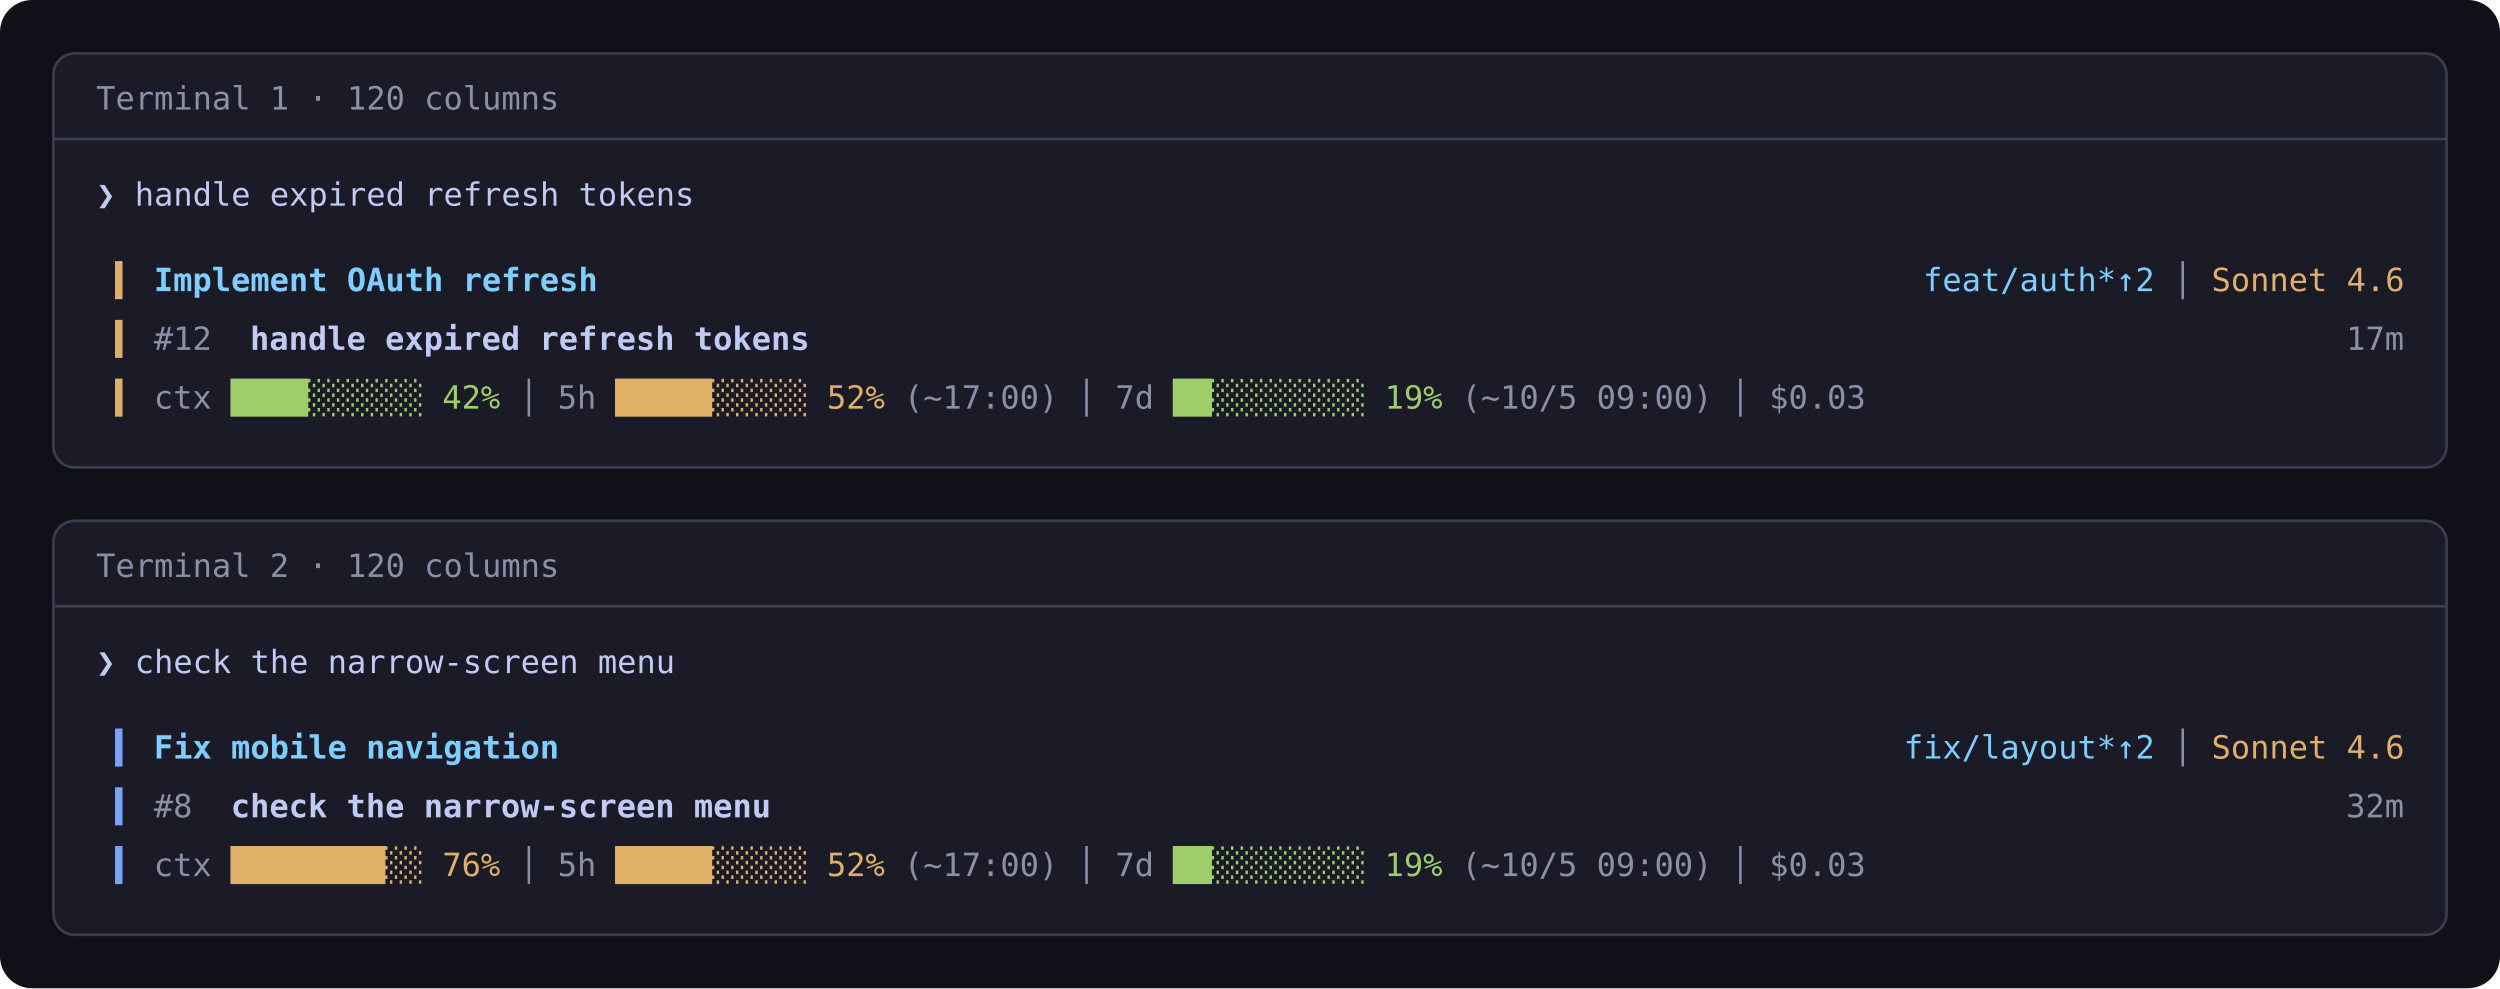
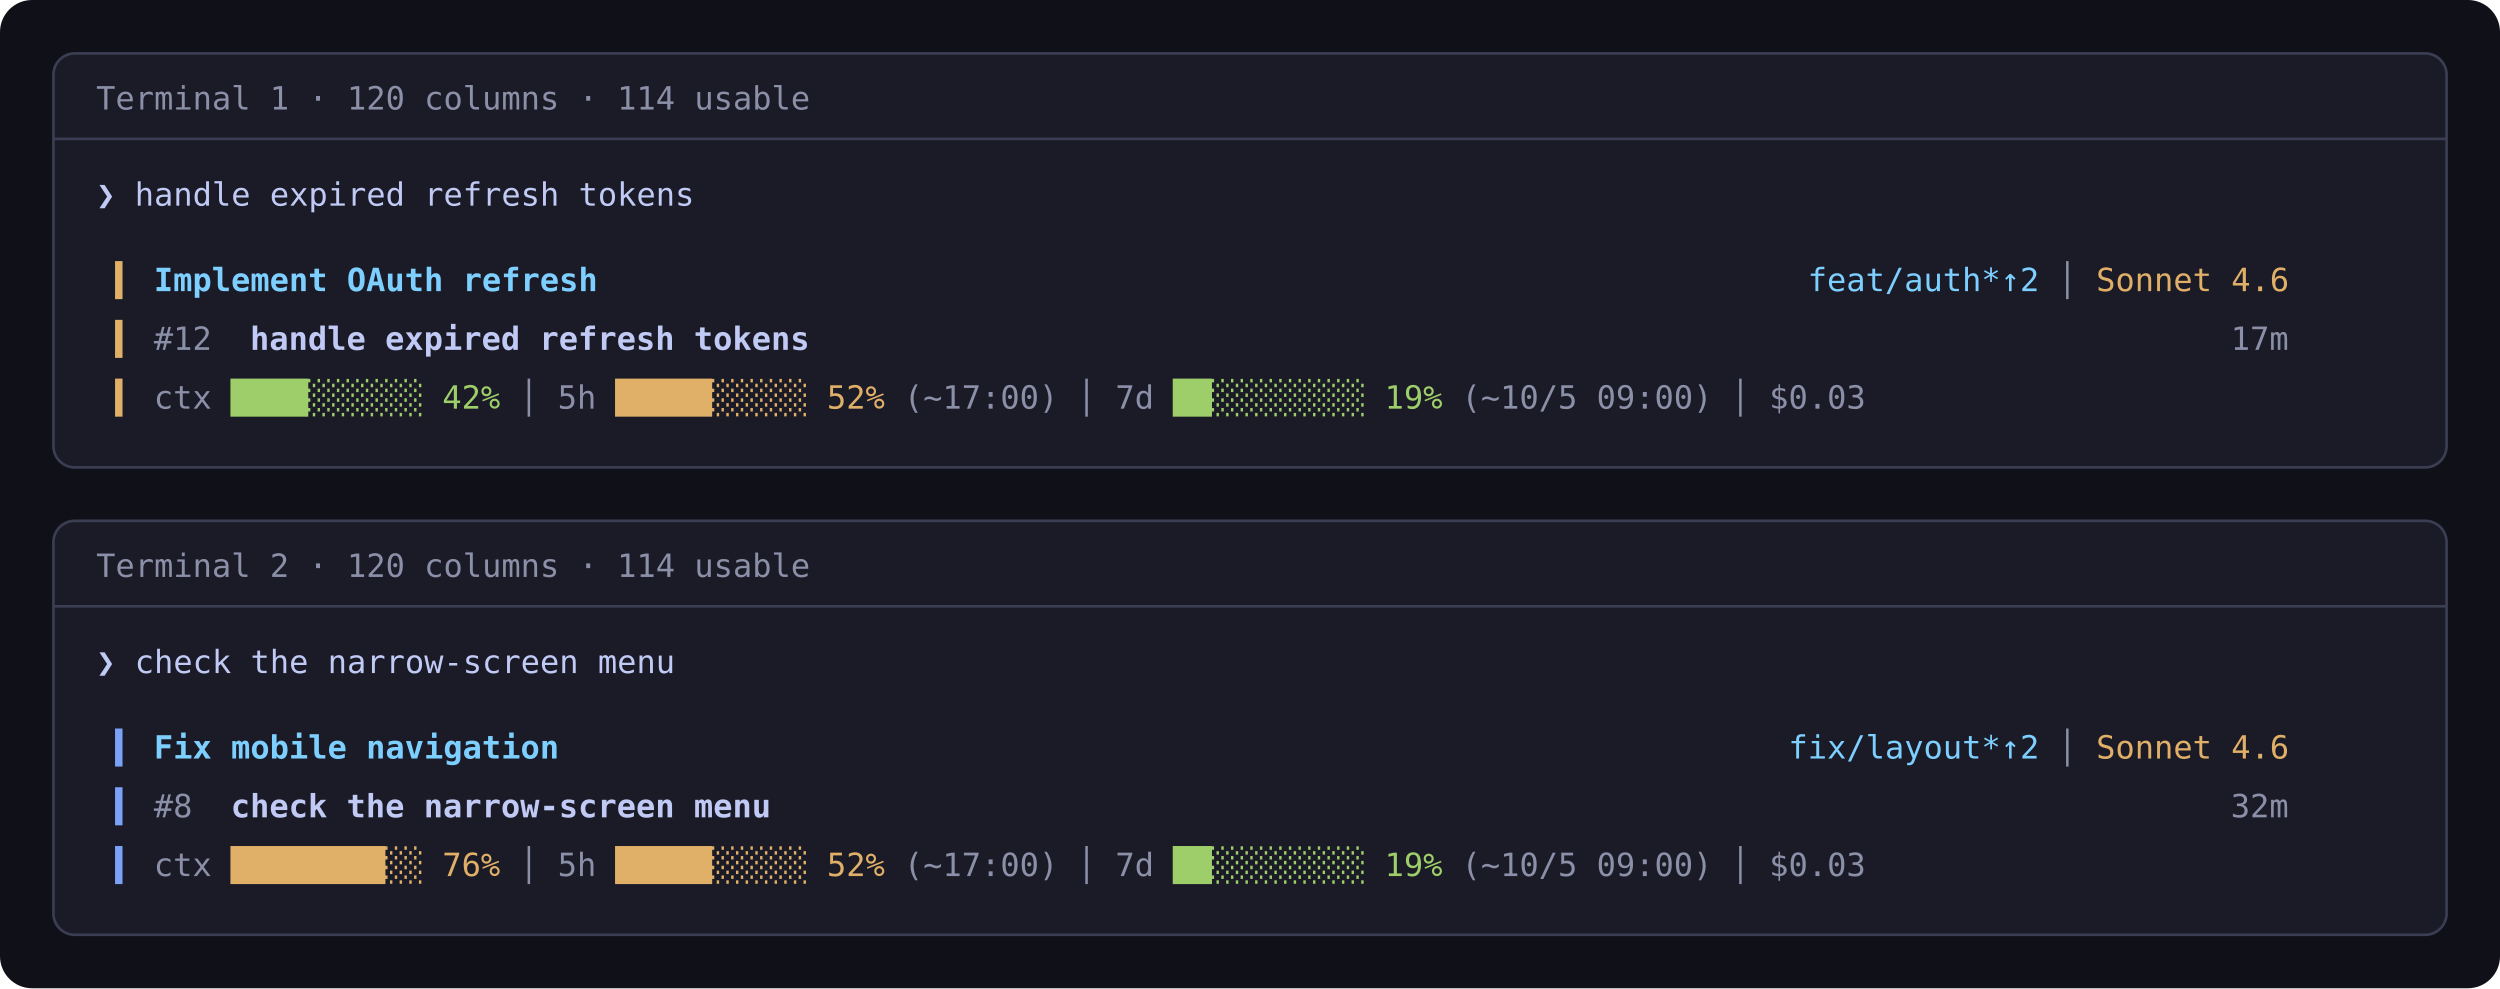
<svg xmlns="http://www.w3.org/2000/svg" width="936" height="370" viewBox="0 0 936 370" role="img">
  <rect width="936" height="370" rx="12" fill="#0f1018" />
  <g font-family="Menlo,Consolas,monospace" font-size="12">
    <g transform="translate(20,20)">
      <rect width="896" height="155" rx="8" fill="#1a1b26" stroke="#3b3d52" />
      <path d="M0 32 H896" stroke="#3b3d52" />
-       <text x="16" y="21" fill="#8b90a8">Terminal 1 · 120 columns</text>
+       <text x="16" y="21" fill="#8b90a8">Terminal 1 · 120 columns · 114 usable</text>
      <text x="16" y="57" fill="#c0caf5">❯ handle expired refresh tokens</text>
      <text x="16" y="89" fill="#c0caf5" font-weight="normal" textLength="7.2" lengthAdjust="spacingAndGlyphs" xml:space="preserve"> </text>
      <text x="23.2" y="89" fill="#e0af68" font-weight="normal" textLength="7.2" lengthAdjust="spacingAndGlyphs" xml:space="preserve">▍</text>
      <text x="30.4" y="89" fill="#c0caf5" font-weight="normal" textLength="7.2" lengthAdjust="spacingAndGlyphs" xml:space="preserve"> </text>
      <text x="37.6" y="89" fill="#7dcfff" font-weight="bold" textLength="165.6" lengthAdjust="spacingAndGlyphs" xml:space="preserve">Implement OAuth refresh</text>
-       <text x="203.2" y="89" fill="#c0caf5" font-weight="normal" textLength="496.8" lengthAdjust="spacingAndGlyphs" xml:space="preserve">                                                                     </text>
-       <text x="700" y="89" fill="#7dcfff" font-weight="normal" textLength="86.4" lengthAdjust="spacingAndGlyphs" xml:space="preserve">feat/auth*↑2</text>
-       <text x="786.4" y="89" fill="#c0caf5" font-weight="normal" textLength="7.2" lengthAdjust="spacingAndGlyphs" xml:space="preserve"> </text>
-       <text x="793.6" y="89" fill="#8b90a8" font-weight="normal" textLength="7.2" lengthAdjust="spacingAndGlyphs" xml:space="preserve">│</text>
-       <text x="800.8" y="89" fill="#c0caf5" font-weight="normal" textLength="7.2" lengthAdjust="spacingAndGlyphs" xml:space="preserve"> </text>
-       <text x="808" y="89" fill="#e0af68" font-weight="normal" textLength="72" lengthAdjust="spacingAndGlyphs" xml:space="preserve">Sonnet 4.6</text>
+       <text x="203.2" y="89" fill="#c0caf5" font-weight="normal" textLength="453.6" lengthAdjust="spacingAndGlyphs" xml:space="preserve">                                                               </text>
+       <text x="656.8" y="89" fill="#7dcfff" font-weight="normal" textLength="86.4" lengthAdjust="spacingAndGlyphs" xml:space="preserve">feat/auth*↑2</text>
+       <text x="743.2" y="89" fill="#c0caf5" font-weight="normal" textLength="7.2" lengthAdjust="spacingAndGlyphs" xml:space="preserve"> </text>
+       <text x="750.4" y="89" fill="#8b90a8" font-weight="normal" textLength="7.2" lengthAdjust="spacingAndGlyphs" xml:space="preserve">│</text>
+       <text x="757.6" y="89" fill="#c0caf5" font-weight="normal" textLength="7.2" lengthAdjust="spacingAndGlyphs" xml:space="preserve"> </text>
+       <text x="764.8" y="89" fill="#e0af68" font-weight="normal" textLength="72" lengthAdjust="spacingAndGlyphs" xml:space="preserve">Sonnet 4.6</text>
      <text x="16" y="111" fill="#c0caf5" font-weight="normal" textLength="7.2" lengthAdjust="spacingAndGlyphs" xml:space="preserve"> </text>
      <text x="23.2" y="111" fill="#e0af68" font-weight="normal" textLength="7.2" lengthAdjust="spacingAndGlyphs" xml:space="preserve">▍</text>
      <text x="30.4" y="111" fill="#c0caf5" font-weight="normal" textLength="7.2" lengthAdjust="spacingAndGlyphs" xml:space="preserve"> </text>
      <text x="37.6" y="111" fill="#8b90a8" font-weight="normal" textLength="36" lengthAdjust="spacingAndGlyphs" xml:space="preserve">#12  </text>
      <text x="73.6" y="111" fill="#c0caf5" font-weight="bold" textLength="208.8" lengthAdjust="spacingAndGlyphs" xml:space="preserve">handle expired refresh tokens</text>
-       <text x="282.4" y="111" fill="#c0caf5" font-weight="normal" textLength="576" lengthAdjust="spacingAndGlyphs" xml:space="preserve">                                                                                </text>
-       <text x="858.4" y="111" fill="#8b90a8" font-weight="normal" textLength="21.6" lengthAdjust="spacingAndGlyphs" xml:space="preserve">17m</text>
+       <text x="282.4" y="111" fill="#c0caf5" font-weight="normal" textLength="532.8" lengthAdjust="spacingAndGlyphs" xml:space="preserve">                                                                          </text>
+       <text x="815.2" y="111" fill="#8b90a8" font-weight="normal" textLength="21.6" lengthAdjust="spacingAndGlyphs" xml:space="preserve">17m</text>
      <text x="16" y="133" fill="#c0caf5" font-weight="normal" textLength="7.2" lengthAdjust="spacingAndGlyphs" xml:space="preserve"> </text>
      <text x="23.2" y="133" fill="#e0af68" font-weight="normal" textLength="7.2" lengthAdjust="spacingAndGlyphs" xml:space="preserve">▍</text>
      <text x="30.4" y="133" fill="#c0caf5" font-weight="normal" textLength="7.2" lengthAdjust="spacingAndGlyphs" xml:space="preserve"> </text>
      <text x="37.6" y="133" fill="#8b90a8" font-weight="normal" textLength="21.6" lengthAdjust="spacingAndGlyphs" xml:space="preserve">ctx</text>
      <text x="59.2" y="133" fill="#c0caf5" font-weight="normal" textLength="7.2" lengthAdjust="spacingAndGlyphs" xml:space="preserve"> </text>
      <text x="66.4" y="133" fill="#9ece6a" font-weight="normal" textLength="72" lengthAdjust="spacingAndGlyphs" xml:space="preserve">████░░░░░░</text>
      <text x="138.4" y="133" fill="#c0caf5" font-weight="normal" textLength="7.2" lengthAdjust="spacingAndGlyphs" xml:space="preserve"> </text>
      <text x="145.6" y="133" fill="#9ece6a" font-weight="normal" textLength="21.6" lengthAdjust="spacingAndGlyphs" xml:space="preserve">42%</text>
      <text x="167.2" y="133" fill="#c0caf5" font-weight="normal" textLength="7.2" lengthAdjust="spacingAndGlyphs" xml:space="preserve"> </text>
      <text x="174.4" y="133" fill="#8b90a8" font-weight="normal" textLength="7.2" lengthAdjust="spacingAndGlyphs" xml:space="preserve">│</text>
      <text x="181.6" y="133" fill="#c0caf5" font-weight="normal" textLength="7.2" lengthAdjust="spacingAndGlyphs" xml:space="preserve"> </text>
      <text x="188.8" y="133" fill="#8b90a8" font-weight="normal" textLength="14.4" lengthAdjust="spacingAndGlyphs" xml:space="preserve">5h</text>
      <text x="203.2" y="133" fill="#c0caf5" font-weight="normal" textLength="7.2" lengthAdjust="spacingAndGlyphs" xml:space="preserve"> </text>
      <text x="210.4" y="133" fill="#e0af68" font-weight="normal" textLength="72" lengthAdjust="spacingAndGlyphs" xml:space="preserve">█████░░░░░</text>
      <text x="282.4" y="133" fill="#c0caf5" font-weight="normal" textLength="7.2" lengthAdjust="spacingAndGlyphs" xml:space="preserve"> </text>
      <text x="289.6" y="133" fill="#e0af68" font-weight="normal" textLength="21.6" lengthAdjust="spacingAndGlyphs" xml:space="preserve">52%</text>
      <text x="311.2" y="133" fill="#c0caf5" font-weight="normal" textLength="7.2" lengthAdjust="spacingAndGlyphs" xml:space="preserve"> </text>
      <text x="318.4" y="133" fill="#8b90a8" font-weight="normal" textLength="57.6" lengthAdjust="spacingAndGlyphs" xml:space="preserve">(~17:00)</text>
      <text x="376" y="133" fill="#c0caf5" font-weight="normal" textLength="7.2" lengthAdjust="spacingAndGlyphs" xml:space="preserve"> </text>
      <text x="383.2" y="133" fill="#8b90a8" font-weight="normal" textLength="7.2" lengthAdjust="spacingAndGlyphs" xml:space="preserve">│</text>
      <text x="390.4" y="133" fill="#c0caf5" font-weight="normal" textLength="7.2" lengthAdjust="spacingAndGlyphs" xml:space="preserve"> </text>
      <text x="397.6" y="133" fill="#8b90a8" font-weight="normal" textLength="14.4" lengthAdjust="spacingAndGlyphs" xml:space="preserve">7d</text>
      <text x="412" y="133" fill="#c0caf5" font-weight="normal" textLength="7.2" lengthAdjust="spacingAndGlyphs" xml:space="preserve"> </text>
      <text x="419.2" y="133" fill="#9ece6a" font-weight="normal" textLength="72" lengthAdjust="spacingAndGlyphs" xml:space="preserve">██░░░░░░░░</text>
      <text x="491.2" y="133" fill="#c0caf5" font-weight="normal" textLength="7.2" lengthAdjust="spacingAndGlyphs" xml:space="preserve"> </text>
      <text x="498.4" y="133" fill="#9ece6a" font-weight="normal" textLength="21.6" lengthAdjust="spacingAndGlyphs" xml:space="preserve">19%</text>
      <text x="520" y="133" fill="#c0caf5" font-weight="normal" textLength="7.2" lengthAdjust="spacingAndGlyphs" xml:space="preserve"> </text>
      <text x="527.2" y="133" fill="#8b90a8" font-weight="normal" textLength="93.6" lengthAdjust="spacingAndGlyphs" xml:space="preserve">(~10/5 09:00)</text>
      <text x="620.8" y="133" fill="#c0caf5" font-weight="normal" textLength="7.2" lengthAdjust="spacingAndGlyphs" xml:space="preserve"> </text>
      <text x="628" y="133" fill="#8b90a8" font-weight="normal" textLength="7.2" lengthAdjust="spacingAndGlyphs" xml:space="preserve">│</text>
      <text x="635.2" y="133" fill="#c0caf5" font-weight="normal" textLength="7.2" lengthAdjust="spacingAndGlyphs" xml:space="preserve"> </text>
      <text x="642.4" y="133" fill="#8b90a8" font-weight="normal" textLength="36" lengthAdjust="spacingAndGlyphs" xml:space="preserve">$0.03</text>
    </g>
    <g transform="translate(20,195)">
      <rect width="896" height="155" rx="8" fill="#1a1b26" stroke="#3b3d52" />
      <path d="M0 32 H896" stroke="#3b3d52" />
-       <text x="16" y="21" fill="#8b90a8">Terminal 2 · 120 columns</text>
+       <text x="16" y="21" fill="#8b90a8">Terminal 2 · 120 columns · 114 usable</text>
      <text x="16" y="57" fill="#c0caf5">❯ check the narrow-screen menu</text>
      <text x="16" y="89" fill="#c0caf5" font-weight="normal" textLength="7.2" lengthAdjust="spacingAndGlyphs" xml:space="preserve"> </text>
      <text x="23.2" y="89" fill="#7aa2f7" font-weight="normal" textLength="7.2" lengthAdjust="spacingAndGlyphs" xml:space="preserve">▍</text>
      <text x="30.4" y="89" fill="#c0caf5" font-weight="normal" textLength="7.2" lengthAdjust="spacingAndGlyphs" xml:space="preserve"> </text>
      <text x="37.6" y="89" fill="#7dcfff" font-weight="bold" textLength="151.2" lengthAdjust="spacingAndGlyphs" xml:space="preserve">Fix mobile navigation</text>
-       <text x="188.8" y="89" fill="#c0caf5" font-weight="normal" textLength="504" lengthAdjust="spacingAndGlyphs" xml:space="preserve">                                                                      </text>
-       <text x="692.8" y="89" fill="#7dcfff" font-weight="normal" textLength="93.6" lengthAdjust="spacingAndGlyphs" xml:space="preserve">fix/layout*↑2</text>
-       <text x="786.4" y="89" fill="#c0caf5" font-weight="normal" textLength="7.2" lengthAdjust="spacingAndGlyphs" xml:space="preserve"> </text>
-       <text x="793.6" y="89" fill="#8b90a8" font-weight="normal" textLength="7.2" lengthAdjust="spacingAndGlyphs" xml:space="preserve">│</text>
-       <text x="800.8" y="89" fill="#c0caf5" font-weight="normal" textLength="7.2" lengthAdjust="spacingAndGlyphs" xml:space="preserve"> </text>
-       <text x="808" y="89" fill="#e0af68" font-weight="normal" textLength="72" lengthAdjust="spacingAndGlyphs" xml:space="preserve">Sonnet 4.6</text>
+       <text x="188.8" y="89" fill="#c0caf5" font-weight="normal" textLength="460.8" lengthAdjust="spacingAndGlyphs" xml:space="preserve">                                                                </text>
+       <text x="649.6" y="89" fill="#7dcfff" font-weight="normal" textLength="93.6" lengthAdjust="spacingAndGlyphs" xml:space="preserve">fix/layout*↑2</text>
+       <text x="743.2" y="89" fill="#c0caf5" font-weight="normal" textLength="7.2" lengthAdjust="spacingAndGlyphs" xml:space="preserve"> </text>
+       <text x="750.4" y="89" fill="#8b90a8" font-weight="normal" textLength="7.2" lengthAdjust="spacingAndGlyphs" xml:space="preserve">│</text>
+       <text x="757.6" y="89" fill="#c0caf5" font-weight="normal" textLength="7.2" lengthAdjust="spacingAndGlyphs" xml:space="preserve"> </text>
+       <text x="764.8" y="89" fill="#e0af68" font-weight="normal" textLength="72" lengthAdjust="spacingAndGlyphs" xml:space="preserve">Sonnet 4.6</text>
      <text x="16" y="111" fill="#c0caf5" font-weight="normal" textLength="7.2" lengthAdjust="spacingAndGlyphs" xml:space="preserve"> </text>
      <text x="23.2" y="111" fill="#7aa2f7" font-weight="normal" textLength="7.2" lengthAdjust="spacingAndGlyphs" xml:space="preserve">▍</text>
      <text x="30.4" y="111" fill="#c0caf5" font-weight="normal" textLength="7.2" lengthAdjust="spacingAndGlyphs" xml:space="preserve"> </text>
      <text x="37.6" y="111" fill="#8b90a8" font-weight="normal" textLength="28.8" lengthAdjust="spacingAndGlyphs" xml:space="preserve">#8  </text>
      <text x="66.4" y="111" fill="#c0caf5" font-weight="bold" textLength="201.6" lengthAdjust="spacingAndGlyphs" xml:space="preserve">check the narrow-screen menu</text>
-       <text x="268" y="111" fill="#c0caf5" font-weight="normal" textLength="590.4" lengthAdjust="spacingAndGlyphs" xml:space="preserve">                                                                                  </text>
-       <text x="858.4" y="111" fill="#8b90a8" font-weight="normal" textLength="21.6" lengthAdjust="spacingAndGlyphs" xml:space="preserve">32m</text>
+       <text x="268" y="111" fill="#c0caf5" font-weight="normal" textLength="547.2" lengthAdjust="spacingAndGlyphs" xml:space="preserve">                                                                            </text>
+       <text x="815.2" y="111" fill="#8b90a8" font-weight="normal" textLength="21.6" lengthAdjust="spacingAndGlyphs" xml:space="preserve">32m</text>
      <text x="16" y="133" fill="#c0caf5" font-weight="normal" textLength="7.2" lengthAdjust="spacingAndGlyphs" xml:space="preserve"> </text>
      <text x="23.2" y="133" fill="#7aa2f7" font-weight="normal" textLength="7.2" lengthAdjust="spacingAndGlyphs" xml:space="preserve">▍</text>
      <text x="30.4" y="133" fill="#c0caf5" font-weight="normal" textLength="7.2" lengthAdjust="spacingAndGlyphs" xml:space="preserve"> </text>
      <text x="37.6" y="133" fill="#8b90a8" font-weight="normal" textLength="21.6" lengthAdjust="spacingAndGlyphs" xml:space="preserve">ctx</text>
      <text x="59.2" y="133" fill="#c0caf5" font-weight="normal" textLength="7.2" lengthAdjust="spacingAndGlyphs" xml:space="preserve"> </text>
      <text x="66.4" y="133" fill="#e0af68" font-weight="normal" textLength="72" lengthAdjust="spacingAndGlyphs" xml:space="preserve">████████░░</text>
      <text x="138.4" y="133" fill="#c0caf5" font-weight="normal" textLength="7.2" lengthAdjust="spacingAndGlyphs" xml:space="preserve"> </text>
      <text x="145.6" y="133" fill="#e0af68" font-weight="normal" textLength="21.6" lengthAdjust="spacingAndGlyphs" xml:space="preserve">76%</text>
      <text x="167.2" y="133" fill="#c0caf5" font-weight="normal" textLength="7.2" lengthAdjust="spacingAndGlyphs" xml:space="preserve"> </text>
      <text x="174.4" y="133" fill="#8b90a8" font-weight="normal" textLength="7.2" lengthAdjust="spacingAndGlyphs" xml:space="preserve">│</text>
      <text x="181.6" y="133" fill="#c0caf5" font-weight="normal" textLength="7.2" lengthAdjust="spacingAndGlyphs" xml:space="preserve"> </text>
      <text x="188.8" y="133" fill="#8b90a8" font-weight="normal" textLength="14.4" lengthAdjust="spacingAndGlyphs" xml:space="preserve">5h</text>
      <text x="203.2" y="133" fill="#c0caf5" font-weight="normal" textLength="7.2" lengthAdjust="spacingAndGlyphs" xml:space="preserve"> </text>
      <text x="210.4" y="133" fill="#e0af68" font-weight="normal" textLength="72" lengthAdjust="spacingAndGlyphs" xml:space="preserve">█████░░░░░</text>
      <text x="282.4" y="133" fill="#c0caf5" font-weight="normal" textLength="7.2" lengthAdjust="spacingAndGlyphs" xml:space="preserve"> </text>
      <text x="289.6" y="133" fill="#e0af68" font-weight="normal" textLength="21.6" lengthAdjust="spacingAndGlyphs" xml:space="preserve">52%</text>
      <text x="311.2" y="133" fill="#c0caf5" font-weight="normal" textLength="7.2" lengthAdjust="spacingAndGlyphs" xml:space="preserve"> </text>
      <text x="318.4" y="133" fill="#8b90a8" font-weight="normal" textLength="57.6" lengthAdjust="spacingAndGlyphs" xml:space="preserve">(~17:00)</text>
      <text x="376" y="133" fill="#c0caf5" font-weight="normal" textLength="7.2" lengthAdjust="spacingAndGlyphs" xml:space="preserve"> </text>
      <text x="383.2" y="133" fill="#8b90a8" font-weight="normal" textLength="7.2" lengthAdjust="spacingAndGlyphs" xml:space="preserve">│</text>
      <text x="390.4" y="133" fill="#c0caf5" font-weight="normal" textLength="7.2" lengthAdjust="spacingAndGlyphs" xml:space="preserve"> </text>
      <text x="397.6" y="133" fill="#8b90a8" font-weight="normal" textLength="14.4" lengthAdjust="spacingAndGlyphs" xml:space="preserve">7d</text>
      <text x="412" y="133" fill="#c0caf5" font-weight="normal" textLength="7.2" lengthAdjust="spacingAndGlyphs" xml:space="preserve"> </text>
      <text x="419.2" y="133" fill="#9ece6a" font-weight="normal" textLength="72" lengthAdjust="spacingAndGlyphs" xml:space="preserve">██░░░░░░░░</text>
      <text x="491.2" y="133" fill="#c0caf5" font-weight="normal" textLength="7.2" lengthAdjust="spacingAndGlyphs" xml:space="preserve"> </text>
      <text x="498.4" y="133" fill="#9ece6a" font-weight="normal" textLength="21.6" lengthAdjust="spacingAndGlyphs" xml:space="preserve">19%</text>
      <text x="520" y="133" fill="#c0caf5" font-weight="normal" textLength="7.2" lengthAdjust="spacingAndGlyphs" xml:space="preserve"> </text>
      <text x="527.2" y="133" fill="#8b90a8" font-weight="normal" textLength="93.6" lengthAdjust="spacingAndGlyphs" xml:space="preserve">(~10/5 09:00)</text>
      <text x="620.8" y="133" fill="#c0caf5" font-weight="normal" textLength="7.2" lengthAdjust="spacingAndGlyphs" xml:space="preserve"> </text>
      <text x="628" y="133" fill="#8b90a8" font-weight="normal" textLength="7.2" lengthAdjust="spacingAndGlyphs" xml:space="preserve">│</text>
      <text x="635.2" y="133" fill="#c0caf5" font-weight="normal" textLength="7.2" lengthAdjust="spacingAndGlyphs" xml:space="preserve"> </text>
      <text x="642.4" y="133" fill="#8b90a8" font-weight="normal" textLength="36" lengthAdjust="spacingAndGlyphs" xml:space="preserve">$0.03</text>
    </g>
  </g>
</svg>
